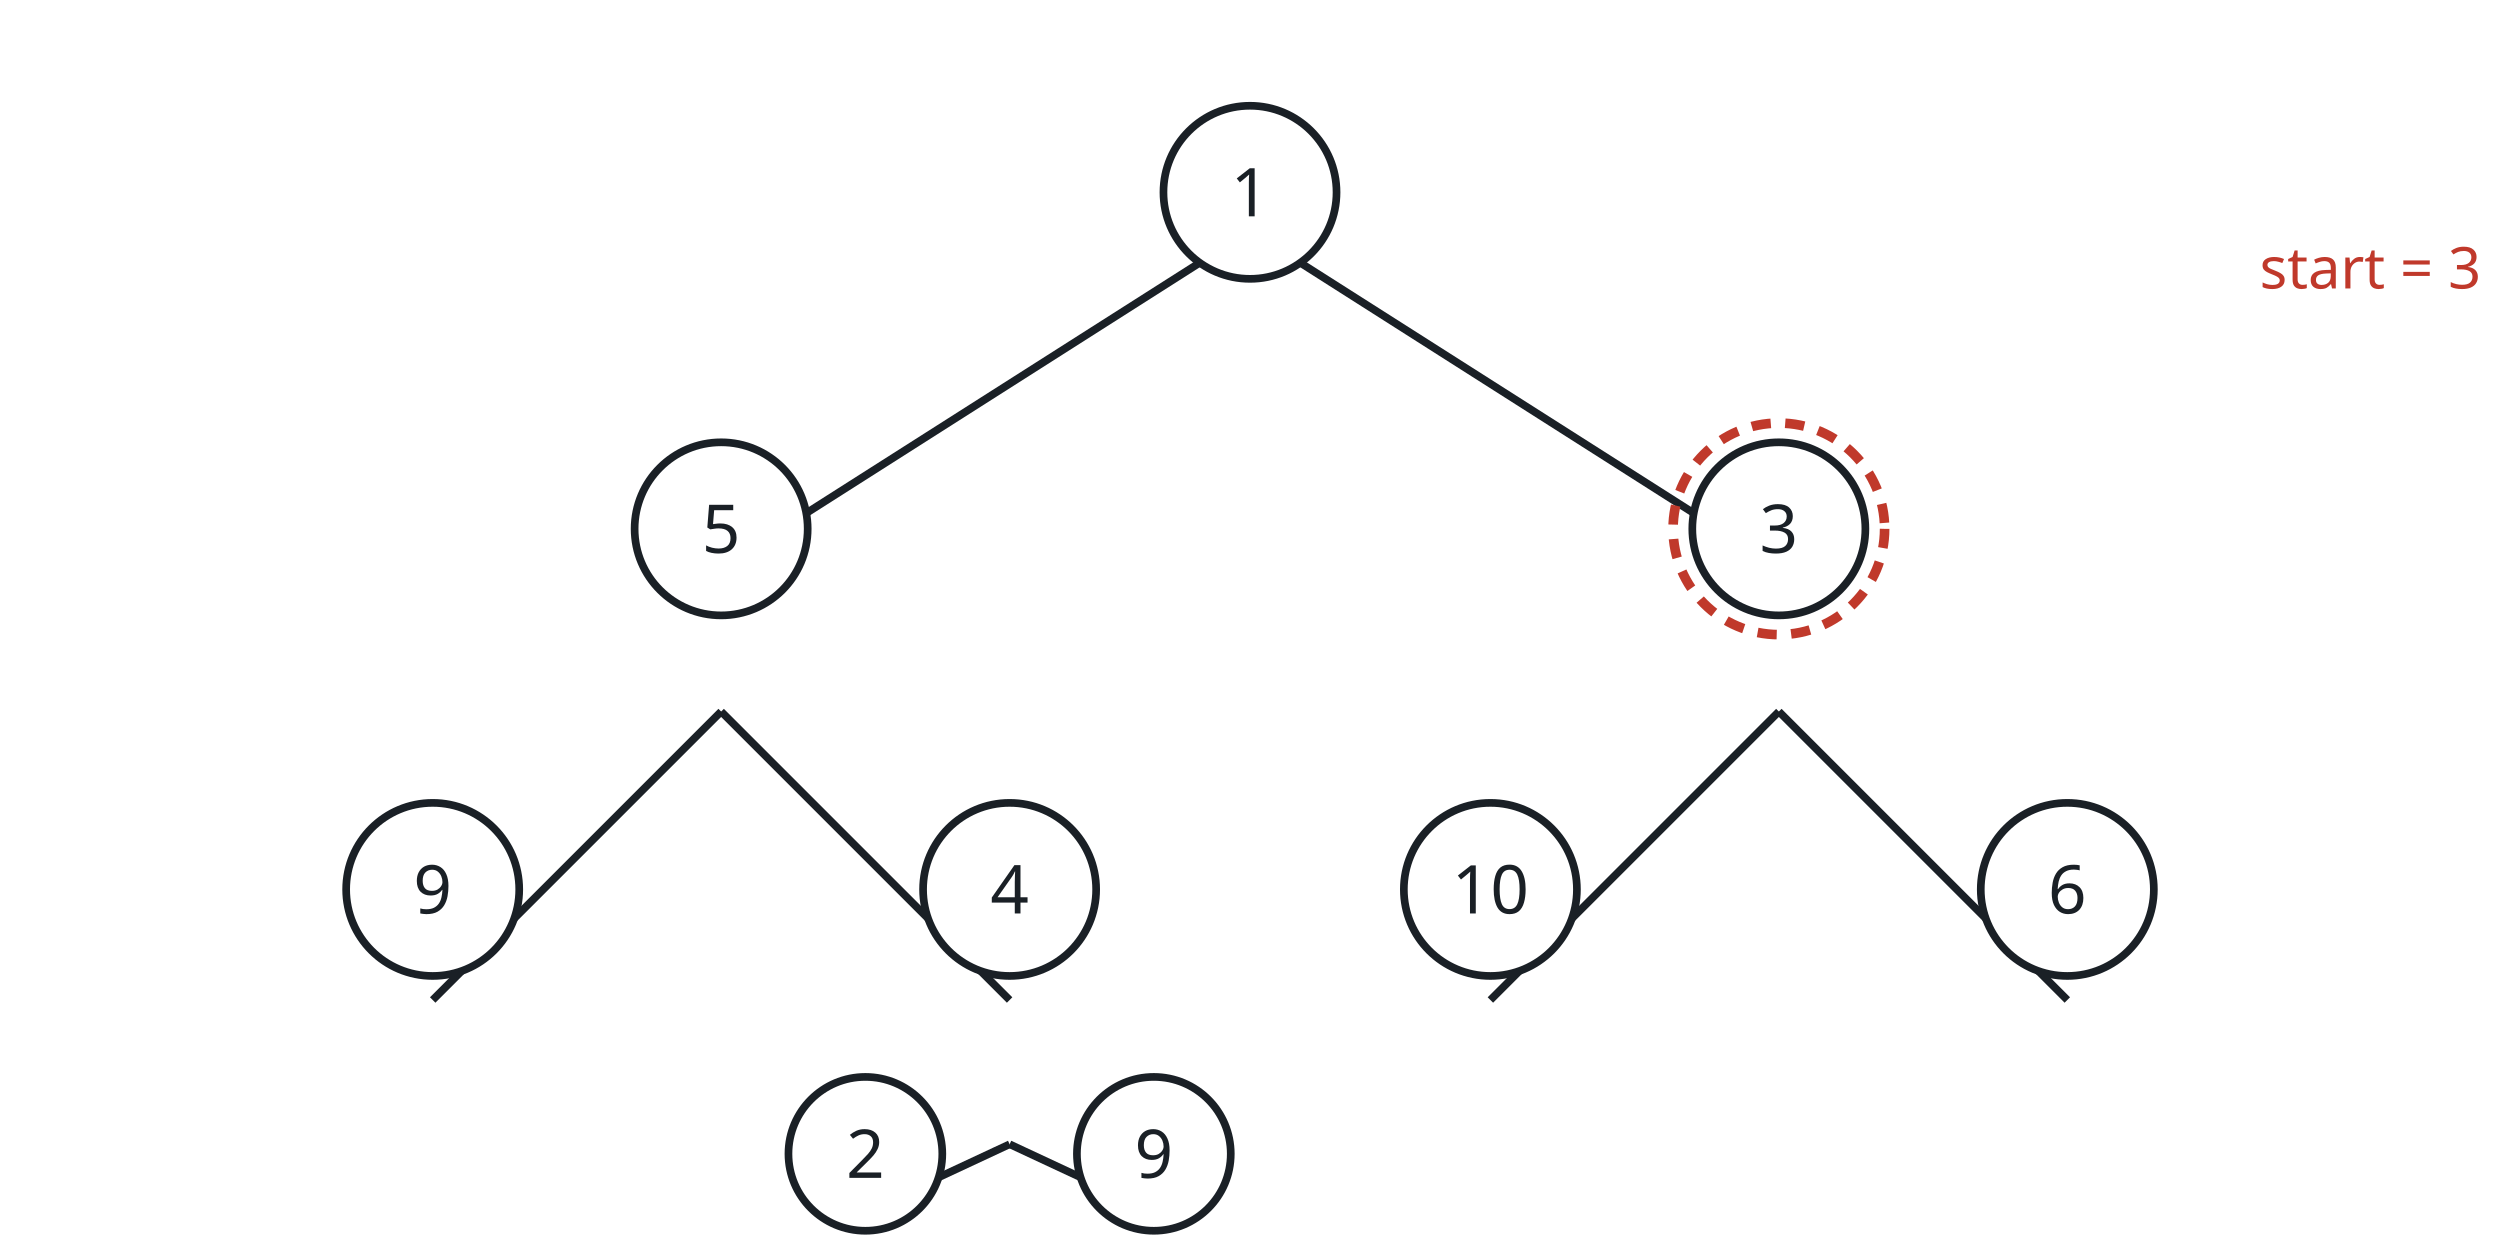
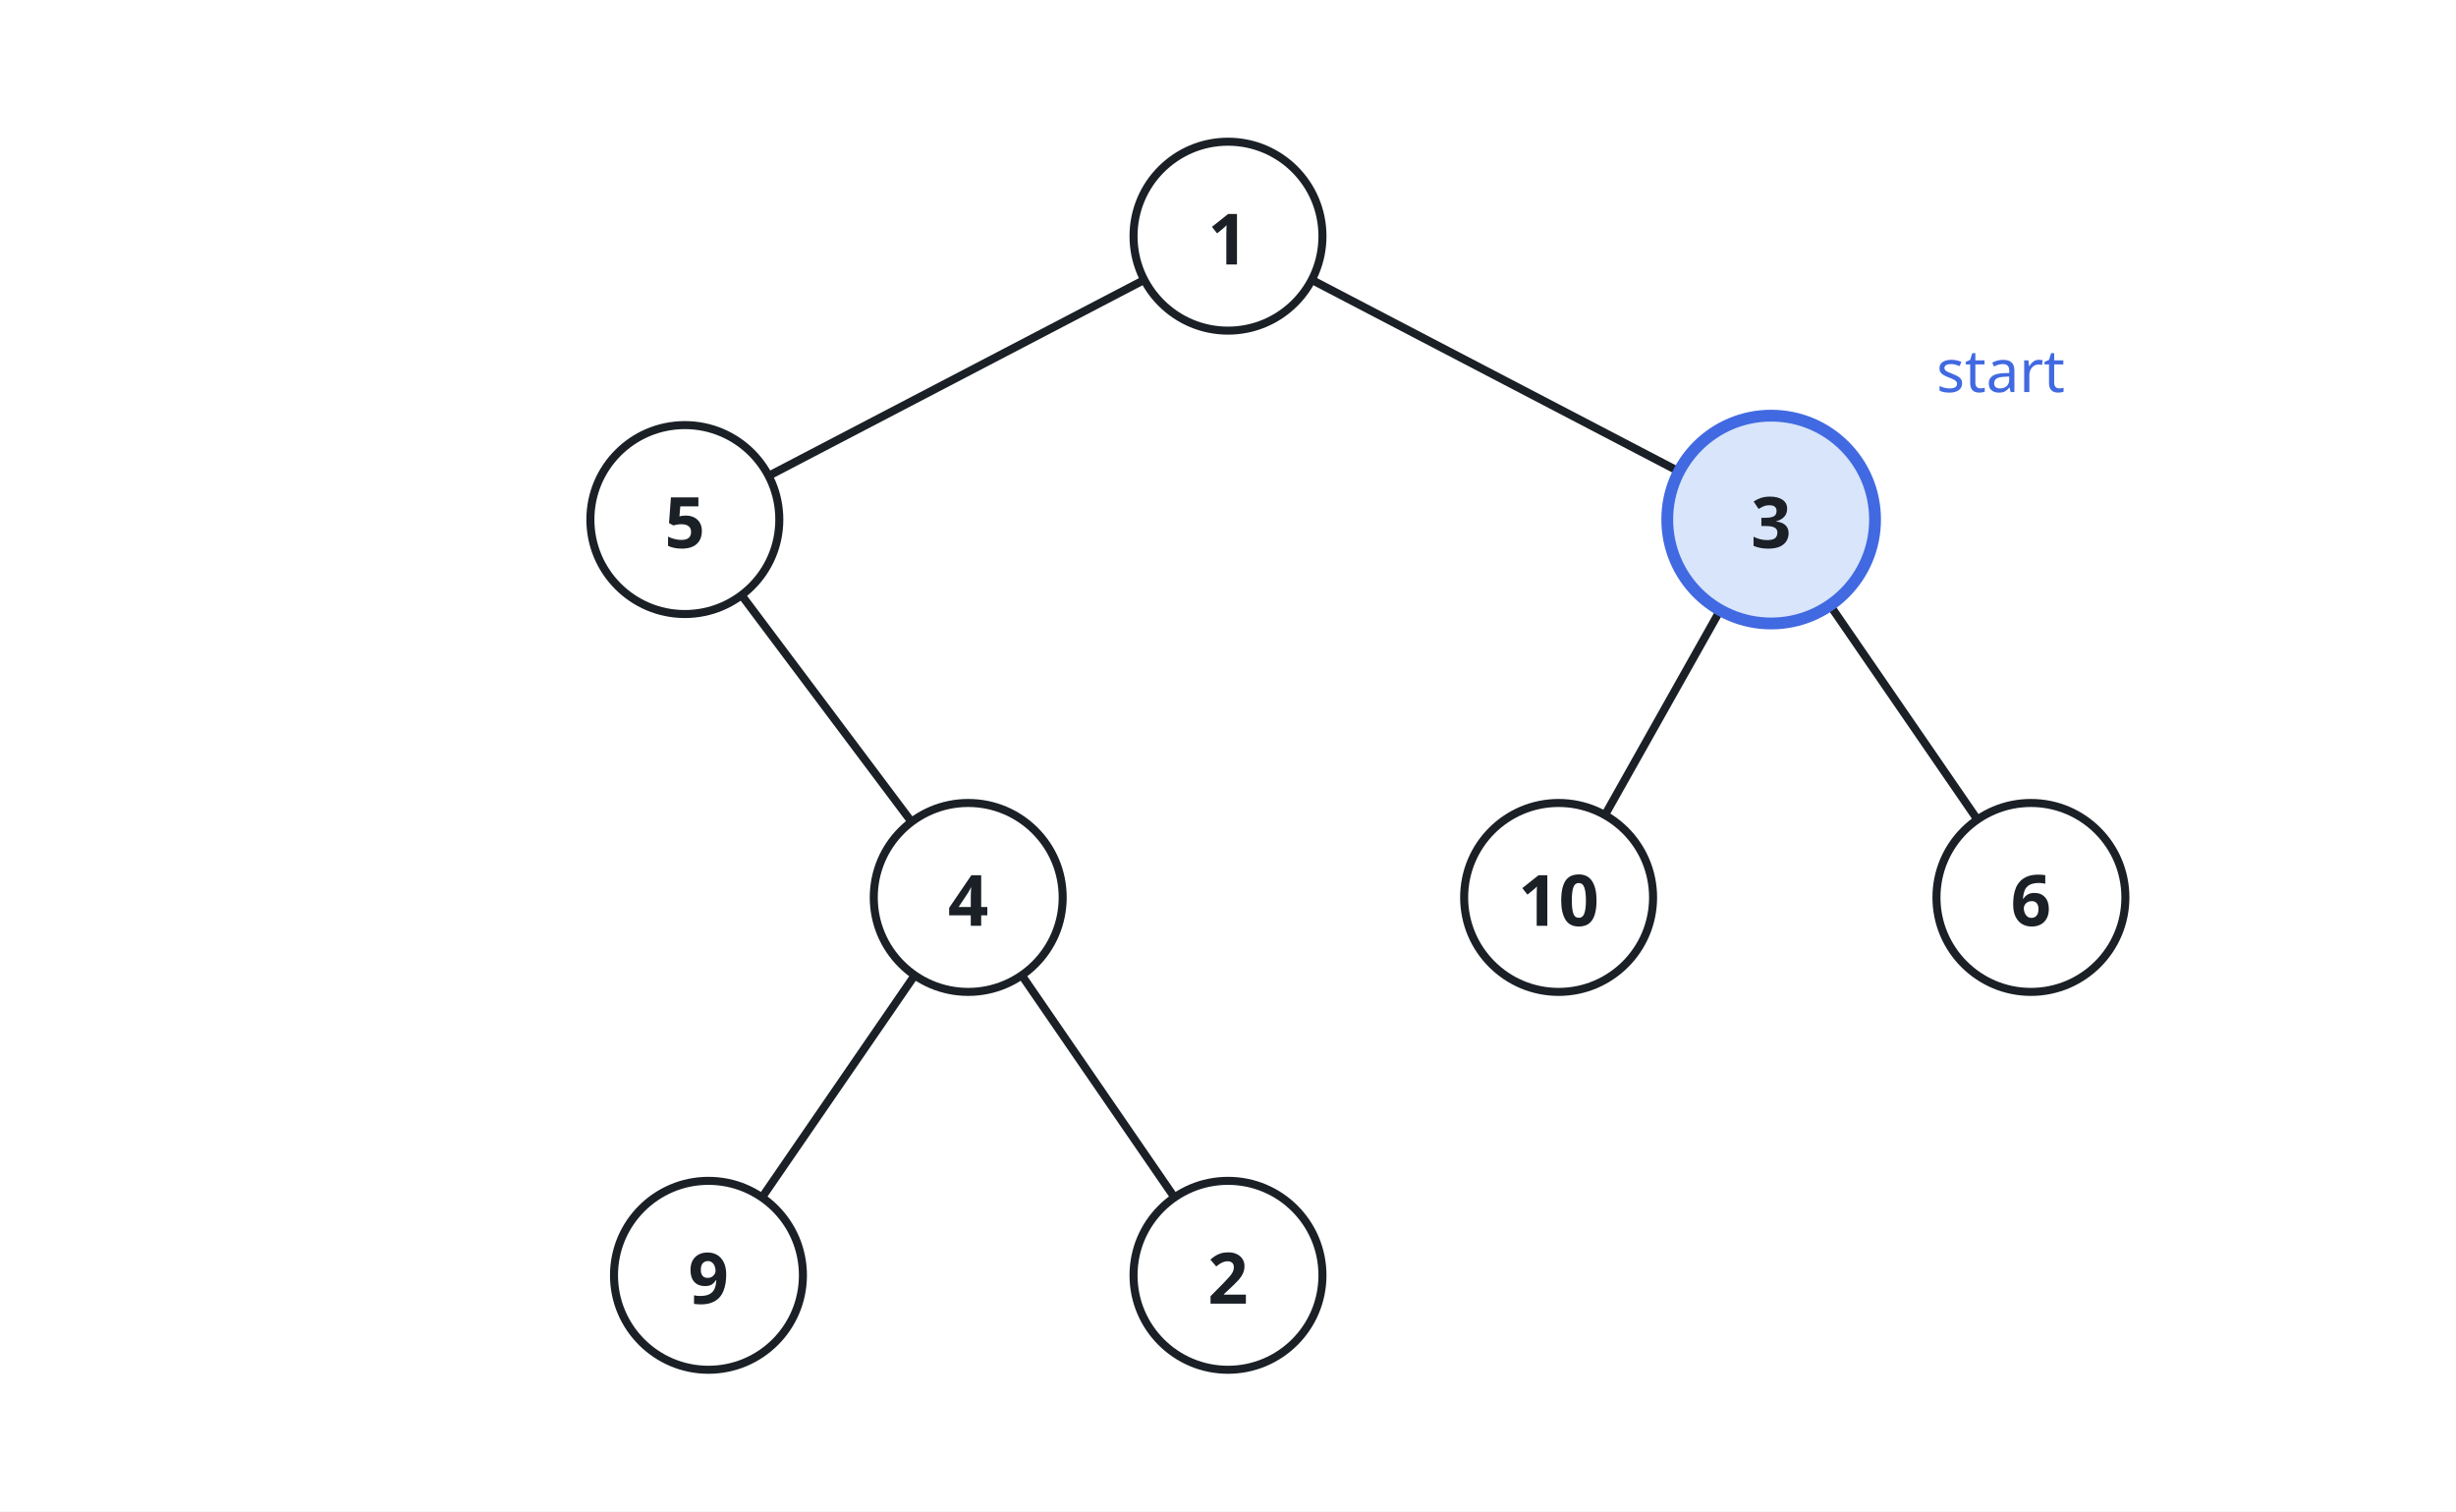
- <svg xmlns="http://www.w3.org/2000/svg" viewBox="0 0 520 260" font-family="IBM Plex Sans, system-ui, sans-serif" font-size="14">
+ <svg xmlns="http://www.w3.org/2000/svg" viewBox="0 0 520 320" font-family="IBM Plex Sans, system-ui, sans-serif" font-size="15">
  <rect width="100%" height="100%" fill="#ffffff" />
-   <g stroke="#1a2026" stroke-width="1.6">
-     <line x1="260" y1="48" x2="150" y2="118" />
-     <line x1="260" y1="48" x2="370" y2="118" />
-     <line x1="150" y1="148" x2="90" y2="208" />
-     <line x1="150" y1="148" x2="210" y2="208" />
-     <line x1="370" y1="148" x2="310" y2="208" />
-     <line x1="370" y1="148" x2="430" y2="208" />
-     <line x1="90" y1="238" x2="40" y2="248" stroke="none" />
+   <g stroke="#1a2026" stroke-width="1.7">
+     <line x1="260" y1="50" x2="145" y2="110" />
+     <line x1="260" y1="50" x2="375" y2="110" />
+     <line x1="145" y1="110" x2="205" y2="190" />
+     <line x1="205" y1="190" x2="150" y2="270" />
+     <line x1="205" y1="190" x2="260" y2="270" />
+     <line x1="375" y1="110" x2="330" y2="190" />
+     <line x1="375" y1="110" x2="430" y2="190" />
  </g>
-   <g stroke="#1a2026" stroke-width="1.6">
-     <line x1="210" y1="238" x2="180" y2="252" />
-     <line x1="210" y1="238" x2="240" y2="252" />
+   <g fill="#ffffff" stroke="#1a2026" stroke-width="1.7">
+     <circle cx="260" cy="50" r="20" />
+     <circle cx="145" cy="110" r="20" />
+     <circle cx="205" cy="190" r="20" />
+     <circle cx="150" cy="270" r="20" />
+     <circle cx="260" cy="270" r="20" />
+     <circle cx="330" cy="190" r="20" />
+     <circle cx="430" cy="190" r="20" />
  </g>
-   <g fill="#ffffff" stroke="#1a2026" stroke-width="1.6">
-     <circle cx="260" cy="40" r="18" />
-     <circle cx="150" cy="110" r="18" />
-     <circle cx="370" cy="110" r="18" />
-     <circle cx="90" cy="185" r="18" />
-     <circle cx="210" cy="185" r="18" />
-     <circle cx="310" cy="185" r="18" />
-     <circle cx="430" cy="185" r="18" />
+   <circle cx="375" cy="110" r="22" fill="#d8e5fa" stroke="#4169E1" stroke-width="2.5" />
+   <g fill="#1a2026" text-anchor="middle" font-weight="600">
+     <text x="260" y="56">1</text>
+     <text x="145" y="116">5</text>
+     <text x="375" y="116">3</text>
+     <text x="205" y="196">4</text>
+     <text x="150" y="276">9</text>
+     <text x="260" y="276">2</text>
+     <text x="330" y="196">10</text>
+     <text x="430" y="196">6</text>
  </g>
-   <g fill="#ffffff" stroke="#1a2026" stroke-width="1.6">
-     <circle cx="180" cy="240" r="16" />
-     <circle cx="240" cy="240" r="16" />
-   </g>
-   <g text-anchor="middle" fill="#1a2026">
-     <text x="260" y="45">1</text>
-     <text x="150" y="115">5</text>
-     <text x="370" y="115">3</text>
-     <text x="90" y="190">9</text>
-     <text x="210" y="190">4</text>
-     <text x="310" y="190">10</text>
-     <text x="430" y="190">6</text>
-     <text x="180" y="245">2</text>
-     <text x="240" y="245">9</text>
-   </g>
-   <circle cx="370" cy="110" r="22" fill="none" stroke="#c0392b" stroke-width="2" stroke-dasharray="4 3" />
-   <text x="470" y="60" fill="#c0392b" font-size="12">start = 3</text>
+   <text x="410" y="83" fill="#4169E1" font-size="12.5">start</text>
</svg>
